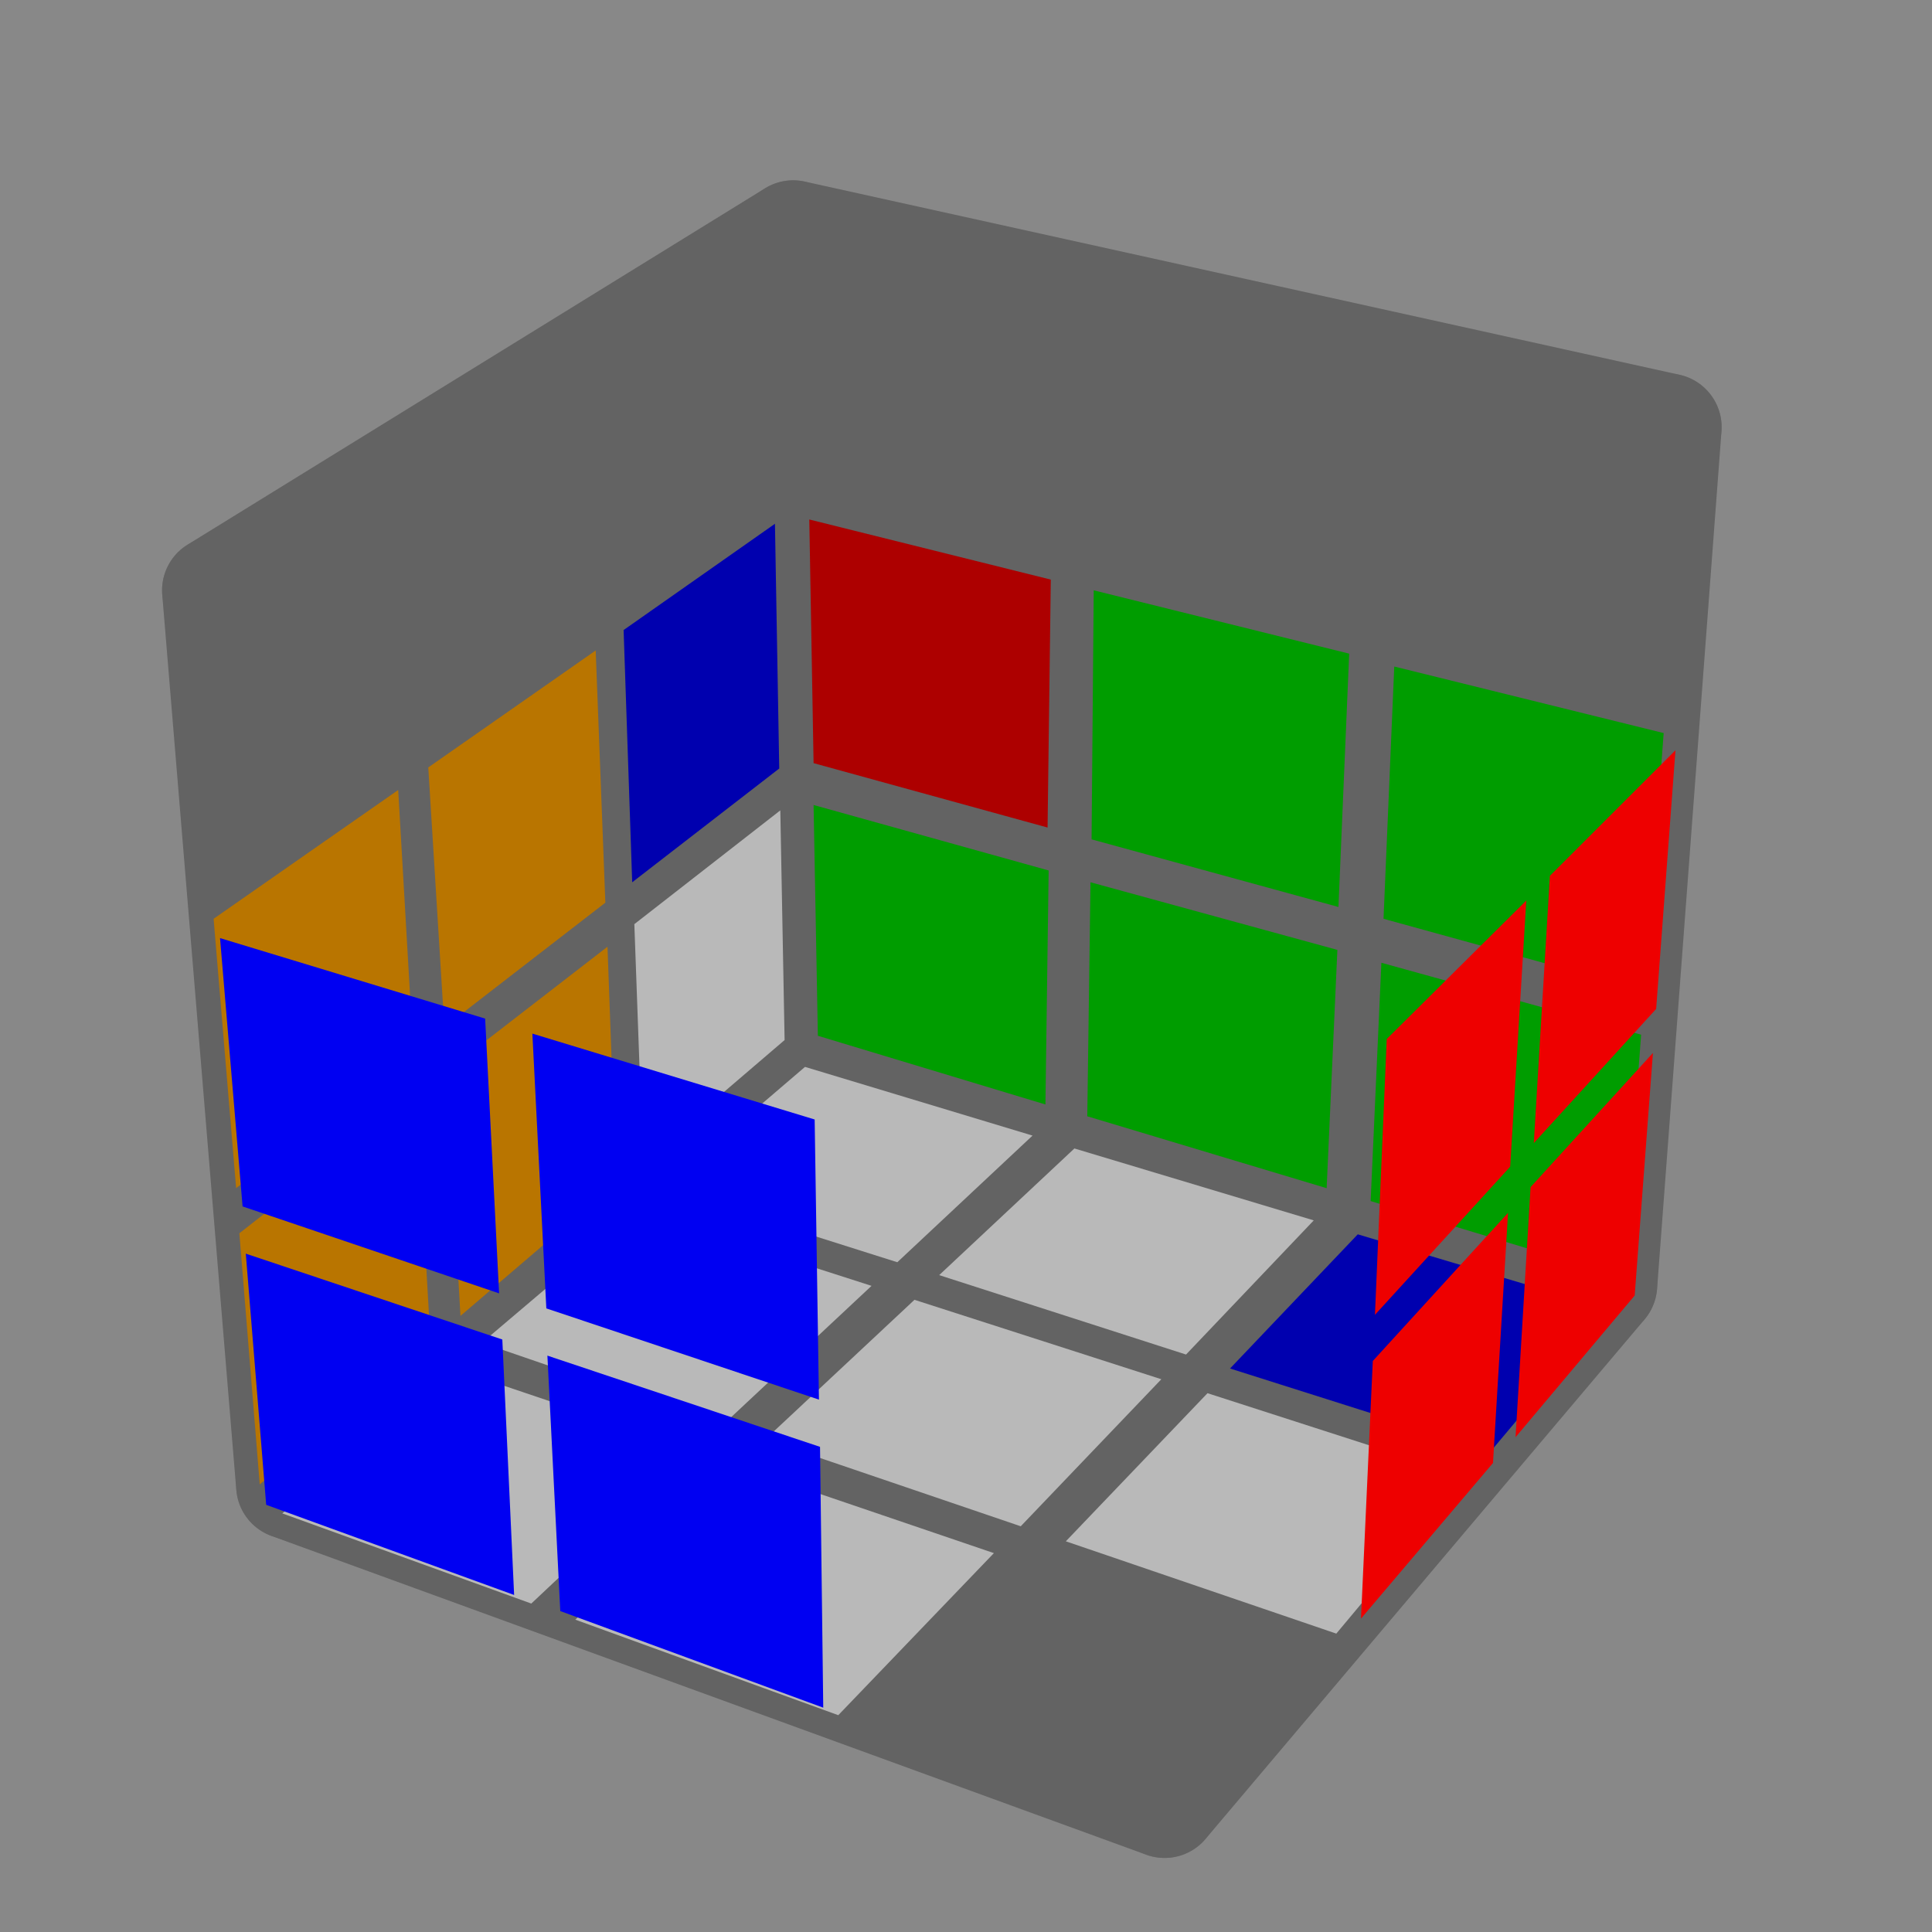
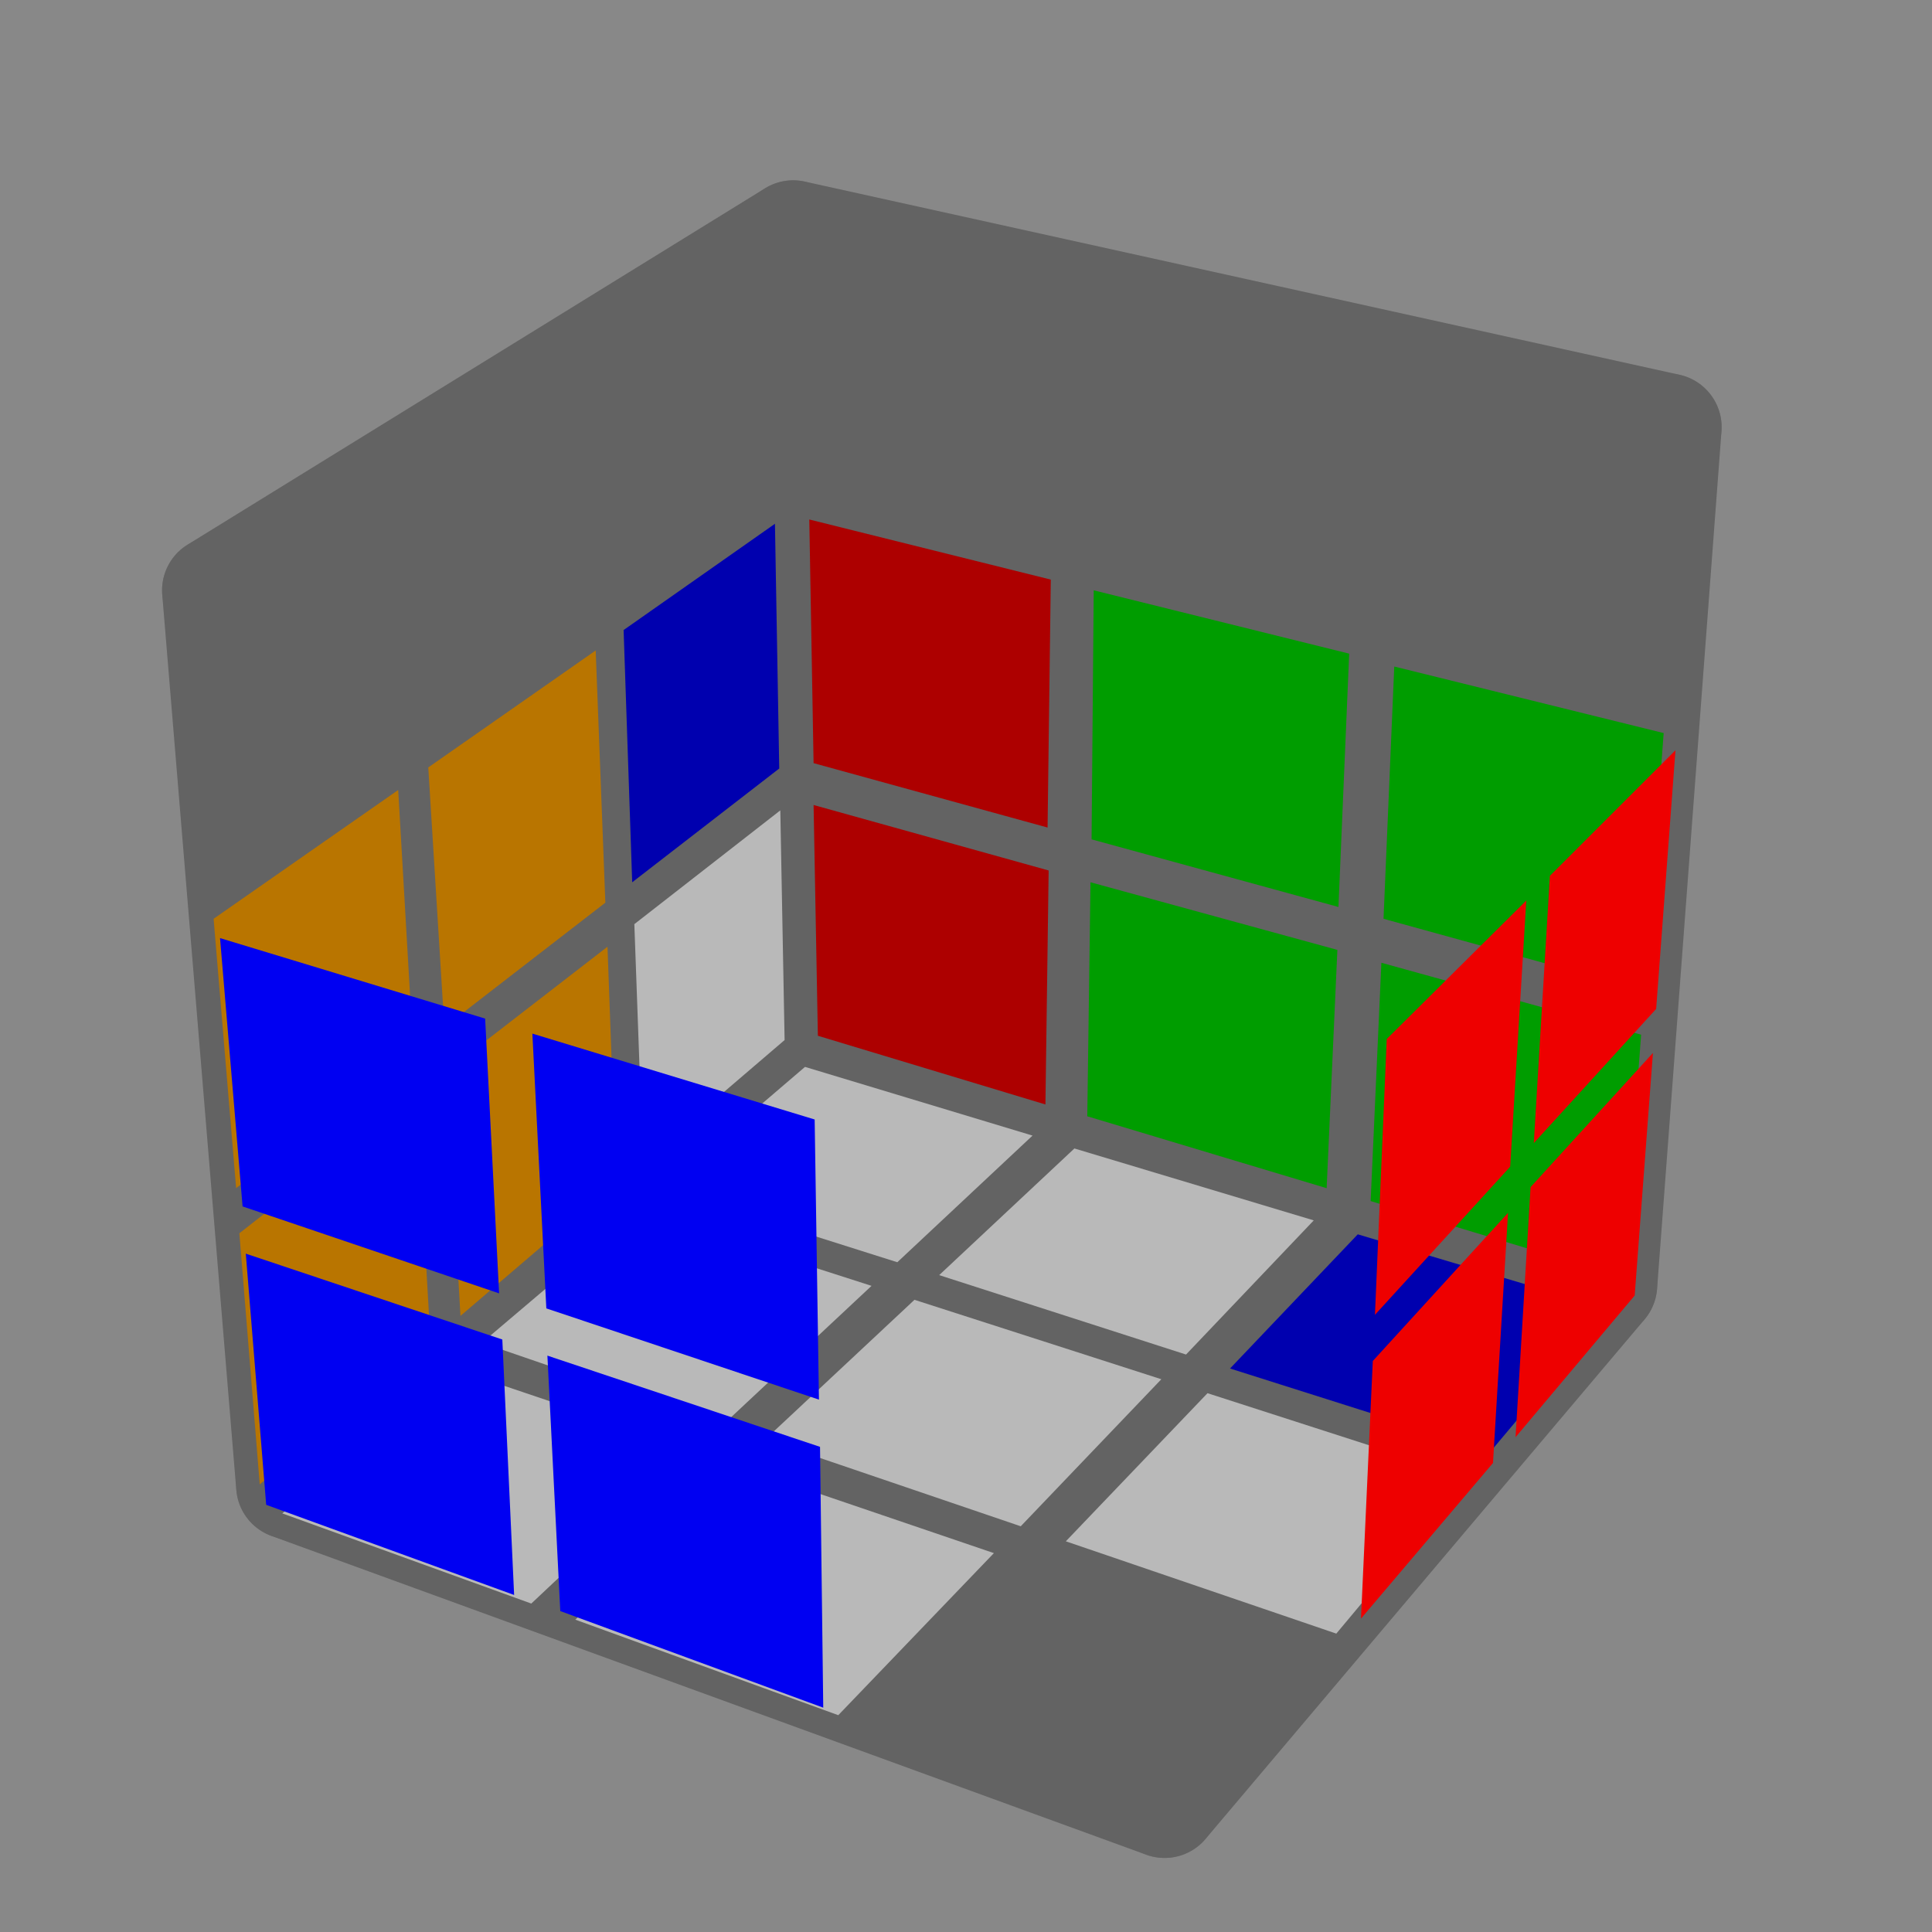
<svg xmlns="http://www.w3.org/2000/svg" version="1.1" width="140" height="140" viewBox="-0.9 -0.9 1.8 1.8">
  <rect fill="#888888" x="-0.9" y="-0.9" width="1.8" height="1.8" />
  <g style="opacity:1;stroke-opacity:0.5;stroke-width:0;stroke-linejoin:round">
    <polygon fill="#000000" stroke="#000000" opacity="0" points="0.672,-0.517 0.412,-0.574 0.402,-0.323 0.652,-0.261" />
    <polygon fill="#000000" stroke="#000000" opacity="0" points="0.368,-0.585 0.123,-0.638 0.12,-0.392 0.358,-0.333" />
    <polygon fill="#000000" stroke="#000000" opacity="0" points="0.082,-0.648 -0.15,-0.699 -0.146,-0.458 0.079,-0.402" />
    <polygon fill="#00D800" stroke="#000000" points="0.65,-0.217 0.399,-0.279 0.389,-0.044 0.632,0.023" />
    <polygon fill="#00D800" stroke="#000000" points="0.357,-0.291 0.119,-0.35 0.117,-0.118 0.347,-0.055" />
    <polygon fill="#EE0000" stroke="#000000" points="0.079,-0.36 -0.146,-0.416 -0.142,-0.189 0.076,-0.129" />
    <polygon fill="#00D800" stroke="#000000" points="0.629,0.064 0.387,-0.003 0.377,0.219 0.612,0.29" />
    <polygon fill="#00D800" stroke="#000000" points="0.346,-0.015 0.116,-0.078 0.113,0.14 0.336,0.207" />
-     <polygon fill="#00D800" stroke="#000000" points="0.077,-0.089 -0.142,-0.15 -0.138,0.065 0.074,0.129" />
+     <polygon fill="#EE0000" stroke="#000000" points="0.077,-0.089 -0.142,-0.15 -0.138,0.065 0.074,0.129" />
    <polygon fill="#FFFFFF" stroke="#000000" points="-0.637,0.51 -0.405,0.594 -0.253,0.451 -0.478,0.375" />
    <polygon fill="#FFFFFF" stroke="#000000" points="-0.364,0.609 -0.119,0.698 0.026,0.547 -0.212,0.466" />
    <polygon fill="#000000" stroke="#000000" opacity="0" points="-0.075,0.714 0.185,0.809 0.321,0.648 0.07,0.562" />
    <polygon fill="#FFFFFF" stroke="#000000" points="-0.451,0.351 -0.227,0.428 -0.088,0.298 -0.306,0.228" />
    <polygon fill="#FFFFFF" stroke="#000000" points="-0.187,0.441 0.051,0.522 0.182,0.385 -0.048,0.311" />
    <polygon fill="#FFFFFF" stroke="#000000" points="0.093,0.536 0.345,0.622 0.467,0.476 0.225,0.398" />
    <polygon fill="#FFFFFF" stroke="#000000" points="-0.282,0.207 -0.064,0.276 0.062,0.158 -0.15,0.094" />
    <polygon fill="#FFFFFF" stroke="#000000" points="-0.025,0.288 0.205,0.362 0.324,0.237 0.101,0.17" />
    <polygon fill="#0000F2" stroke="#000000" points="0.246,0.375 0.489,0.452 0.6,0.32 0.365,0.25" />
    <polygon fill="#000000" stroke="#000000" opacity="0" points="-0.183,-0.695 -0.33,-0.605 -0.32,-0.355 -0.179,-0.454" />
    <polygon fill="#000000" stroke="#000000" opacity="0" points="-0.356,-0.587 -0.518,-0.488 -0.503,-0.228 -0.347,-0.337" />
    <polygon fill="#000000" stroke="#000000" opacity="0" points="-0.547,-0.468 -0.726,-0.358 -0.704,-0.089 -0.532,-0.209" />
    <polygon fill="#0000F2" stroke="#000000" points="-0.178,-0.412 -0.319,-0.313 -0.311,-0.078 -0.174,-0.184" />
    <polygon fill="#FFA100" stroke="#000000" points="-0.345,-0.294 -0.501,-0.185 -0.486,0.057 -0.336,-0.059" />
    <polygon fill="#FFA100" stroke="#000000" points="-0.529,-0.164 -0.701,-0.044 -0.68,0.207 -0.515,0.078" />
    <polygon fill="#FFFFFF" stroke="#000000" points="-0.173,-0.145 -0.309,-0.039 -0.301,0.182 -0.169,0.069" />
    <polygon fill="#FFA100" stroke="#000000" points="-0.334,-0.018 -0.484,0.098 -0.471,0.326 -0.326,0.202" />
    <polygon fill="#FFA100" stroke="#000000" points="-0.512,0.12 -0.677,0.249 -0.658,0.483 -0.499,0.348" />
  </g>
  <g style="stroke-width:0.1;stroke-linejoin:round;opacity:0.15">
    <polygon fill="#000000" stroke="#000000" points="0.654,-0.502 -0.161,-0.682 -0.147,0.074 0.594,0.297" />
    <polygon fill="#000000" stroke="#000000" points="-0.63,0.484 0.185,0.781 0.594,0.297 -0.147,0.074" />
    <polygon fill="#000000" stroke="#000000" points="-0.161,-0.682 -0.699,-0.35 -0.63,0.484 -0.147,0.074" />
  </g>
  <g style="stroke-width:0.1;stroke-linejoin:round;opacity:0.15">
    <polygon fill="#000000" stroke="#000000" points="0.207,-0.103 0.654,-0.502 0.594,0.297 0.185,0.781" />
    <polygon fill="#000000" stroke="#000000" points="-0.161,-0.682 0.654,-0.502 0.207,-0.103 -0.699,-0.35" />
    <polygon fill="#000000" stroke="#000000" points="-0.699,-0.35 0.207,-0.103 0.185,0.781 -0.63,0.484" />
  </g>
  <g style="opacity:1;stroke-opacity:0.5;stroke-width:0;stroke-linejoin:round">
    <polygon fill="#000000" stroke="#000000" opacity="0" points="0.232,-0.097 0.382,-0.231 0.37,0.045 0.225,0.19" />
    <polygon fill="#000000" stroke="#000000" opacity="0" points="0.407,-0.255 0.541,-0.374 0.525,-0.108 0.395,0.022" />
    <polygon fill="#000000" stroke="#000000" opacity="0" points="0.563,-0.395 0.683,-0.502 0.664,-0.246 0.547,-0.129" />
    <polygon fill="#000000" stroke="#000000" opacity="0" points="0.223,0.238 0.368,0.093 0.357,0.35 0.217,0.504" />
    <polygon fill="#EE0000" stroke="#000000" points="0.392,0.068 0.522,-0.061 0.507,0.187 0.381,0.325" />
    <polygon fill="#EE0000" stroke="#000000" points="0.544,-0.084 0.661,-0.201 0.643,0.04 0.529,0.165" />
    <polygon fill="#000000" stroke="#000000" opacity="0" points="0.215,0.548 0.355,0.395 0.345,0.634 0.209,0.795" />
    <polygon fill="#EE0000" stroke="#000000" points="0.379,0.368 0.505,0.23 0.491,0.463 0.368,0.608" />
    <polygon fill="#EE0000" stroke="#000000" points="0.526,0.206 0.64,0.081 0.623,0.307 0.512,0.439" />
    <polygon fill="#000000" stroke="#000000" opacity="0" points="-0.163,-0.712 0.069,-0.661 -0.07,-0.566 -0.309,-0.622" />
    <polygon fill="#000000" stroke="#000000" opacity="0" points="0.112,-0.651 0.357,-0.597 0.227,-0.496 -0.027,-0.556" />
    <polygon fill="#000000" stroke="#000000" opacity="0" points="0.403,-0.587 0.662,-0.53 0.542,-0.423 0.272,-0.486" />
    <polygon fill="#000000" stroke="#000000" opacity="0" points="-0.336,-0.605 -0.096,-0.548 -0.25,-0.443 -0.497,-0.505" />
    <polygon fill="#000000" stroke="#000000" opacity="0" points="-0.052,-0.538 0.202,-0.478 0.057,-0.366 -0.206,-0.432" />
    <polygon fill="#000000" stroke="#000000" opacity="0" points="0.249,-0.466 0.519,-0.403 0.385,-0.284 0.104,-0.354" />
    <polygon fill="#000000" stroke="#000000" opacity="0" points="-0.527,-0.486 -0.279,-0.424 -0.45,-0.306 -0.705,-0.376" />
    <polygon fill="#000000" stroke="#000000" opacity="0" points="-0.233,-0.412 0.03,-0.345 -0.132,-0.22 -0.404,-0.294" />
    <polygon fill="#000000" stroke="#000000" opacity="0" points="0.078,-0.332 0.359,-0.262 0.209,-0.128 -0.083,-0.207" />
    <polygon fill="#000000" stroke="#000000" opacity="0" points="-0.72,-0.342 -0.465,-0.272 -0.451,0.003 -0.698,-0.073" />
    <polygon fill="#000000" stroke="#000000" opacity="0" points="-0.419,-0.259 -0.146,-0.185 -0.143,0.096 -0.405,0.016" />
    <polygon fill="#000000" stroke="#000000" opacity="0" points="-0.098,-0.171 0.194,-0.092 0.186,0.196 -0.094,0.11" />
    <polygon fill="#0000F2" stroke="#000000" points="-0.695,-0.026 -0.448,0.049 -0.435,0.305 -0.674,0.224" />
    <polygon fill="#0000F2" stroke="#000000" points="-0.404,0.063 -0.141,0.143 -0.137,0.404 -0.391,0.319" />
    <polygon fill="#000000" stroke="#000000" opacity="0" points="-0.094,0.158 0.186,0.244 0.18,0.51 -0.09,0.419" />
    <polygon fill="#0000F2" stroke="#000000" points="-0.671,0.268 -0.432,0.348 -0.421,0.586 -0.652,0.502" />
    <polygon fill="#0000F2" stroke="#000000" points="-0.39,0.363 -0.136,0.448 -0.133,0.691 -0.378,0.601" />
    <polygon fill="#000000" stroke="#000000" opacity="0" points="-0.091,0.464 0.179,0.555 0.173,0.802 -0.087,0.707" />
  </g>
</svg>
